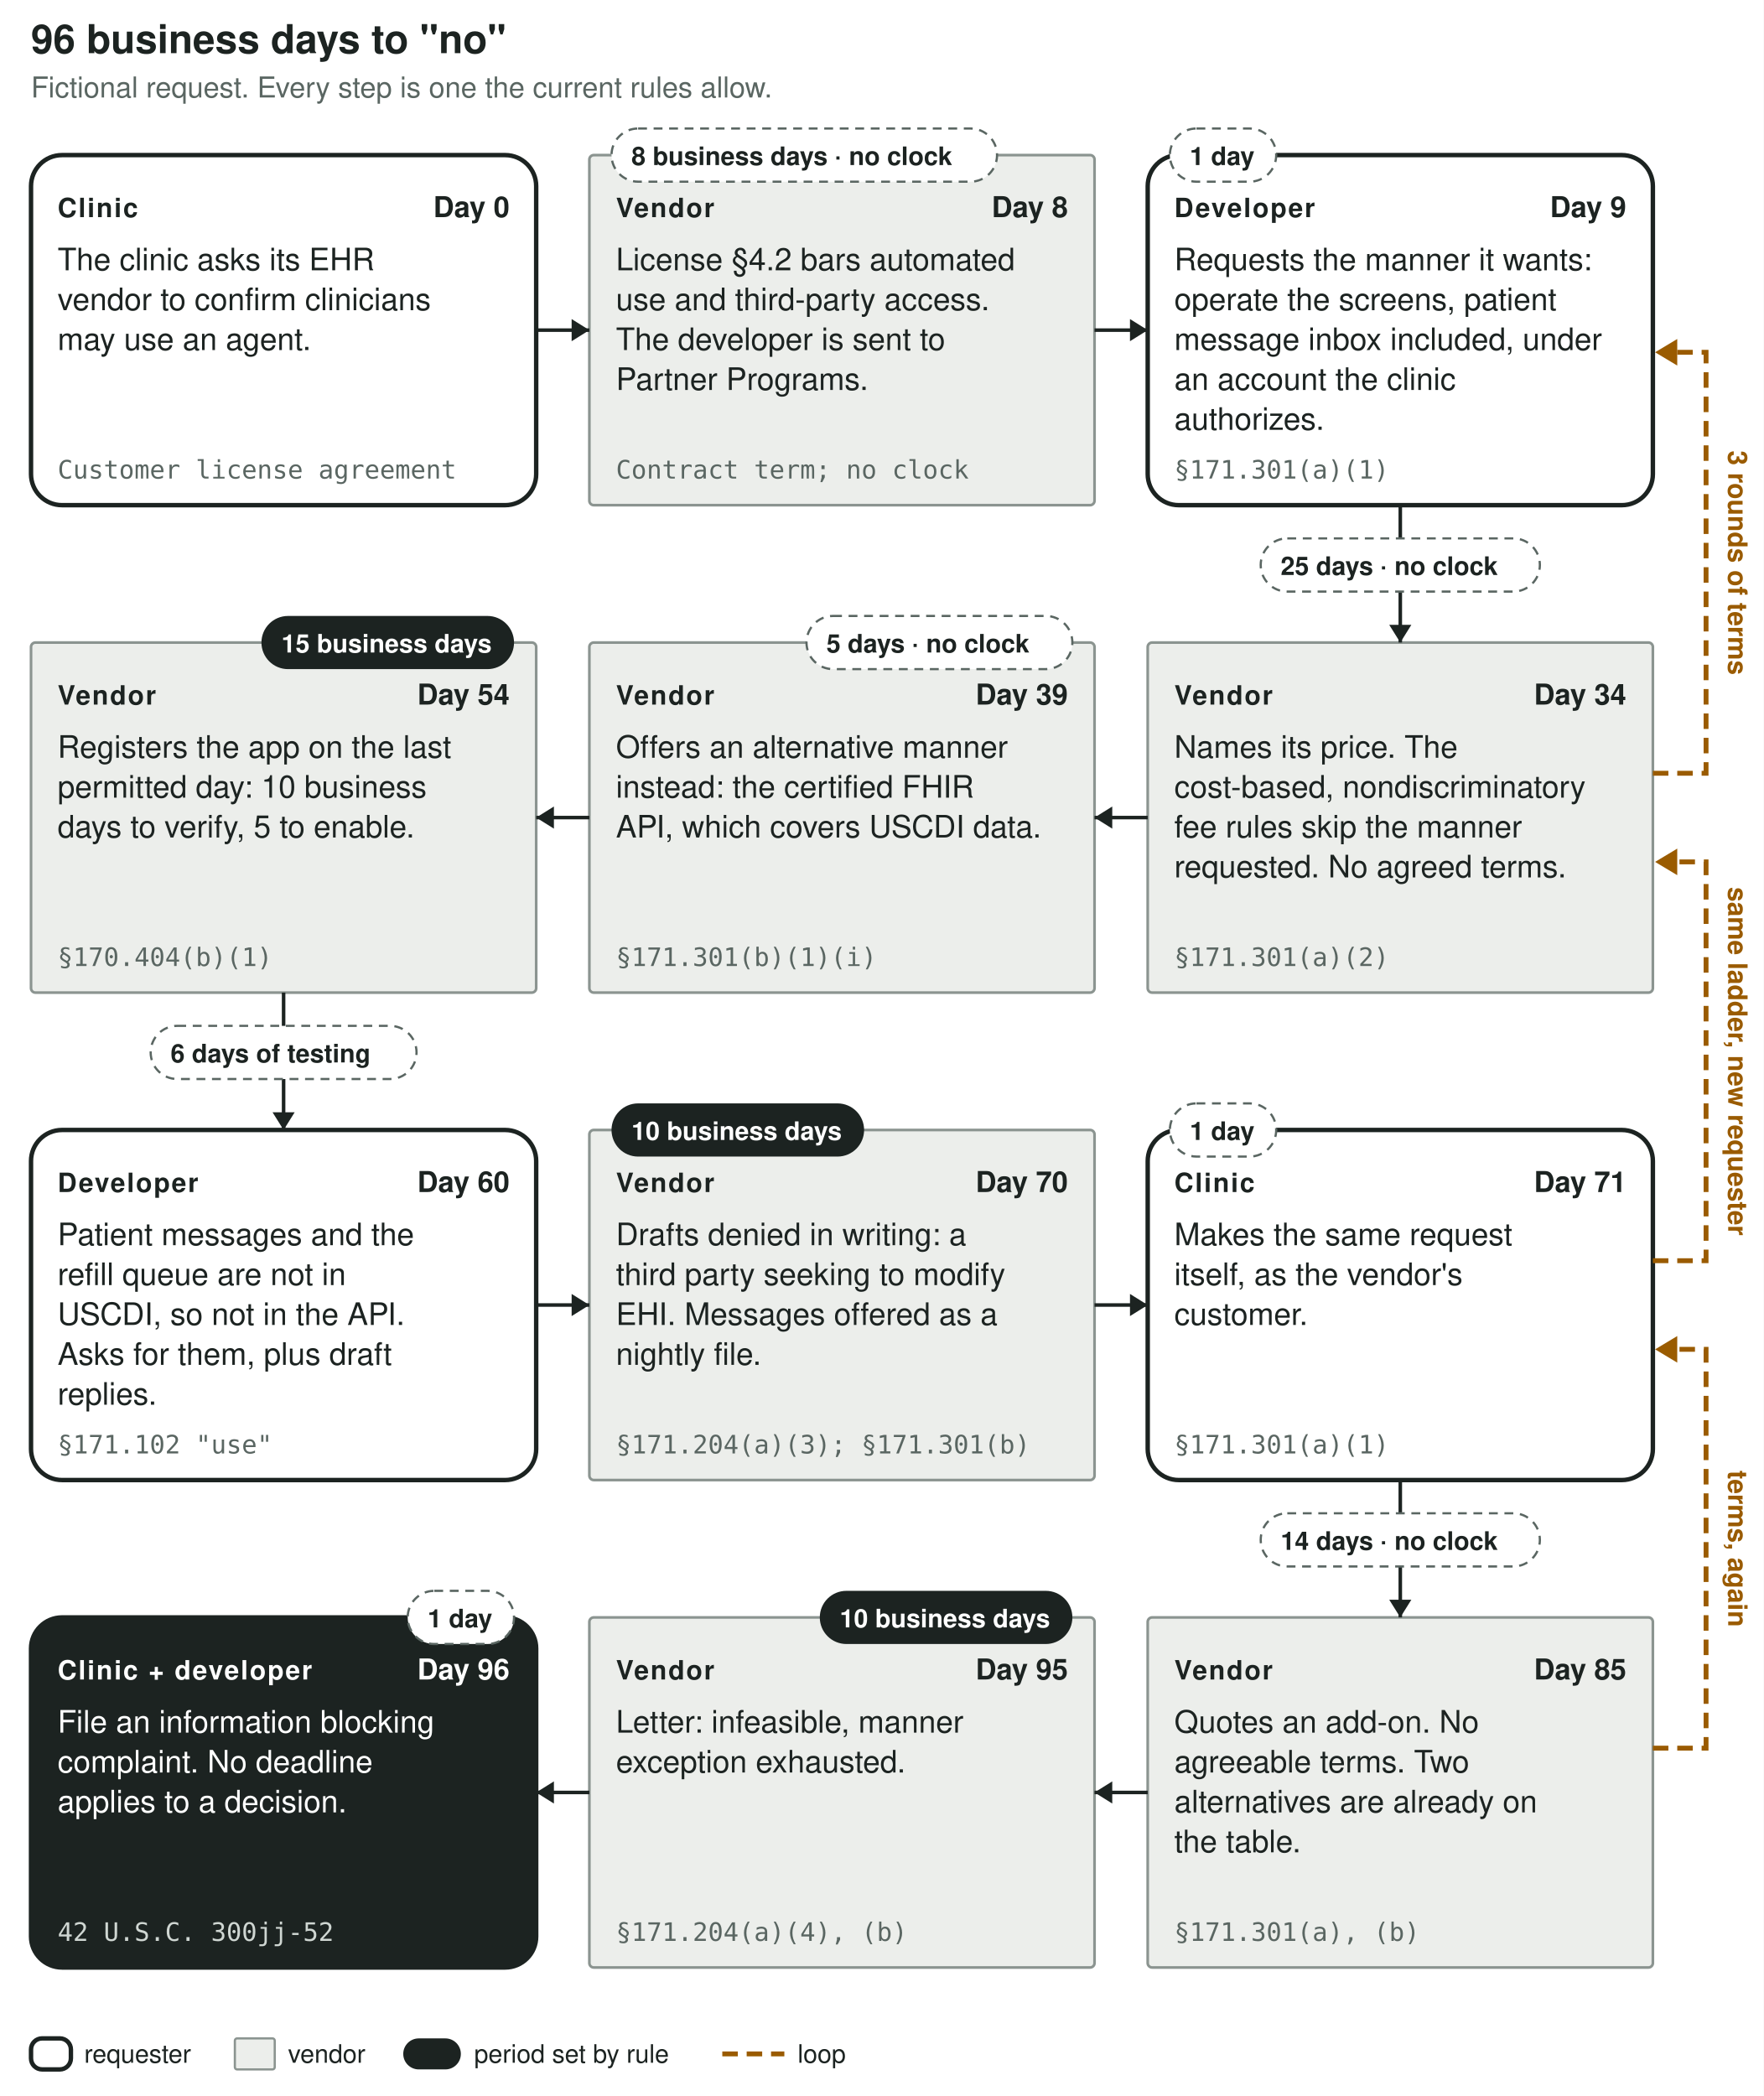
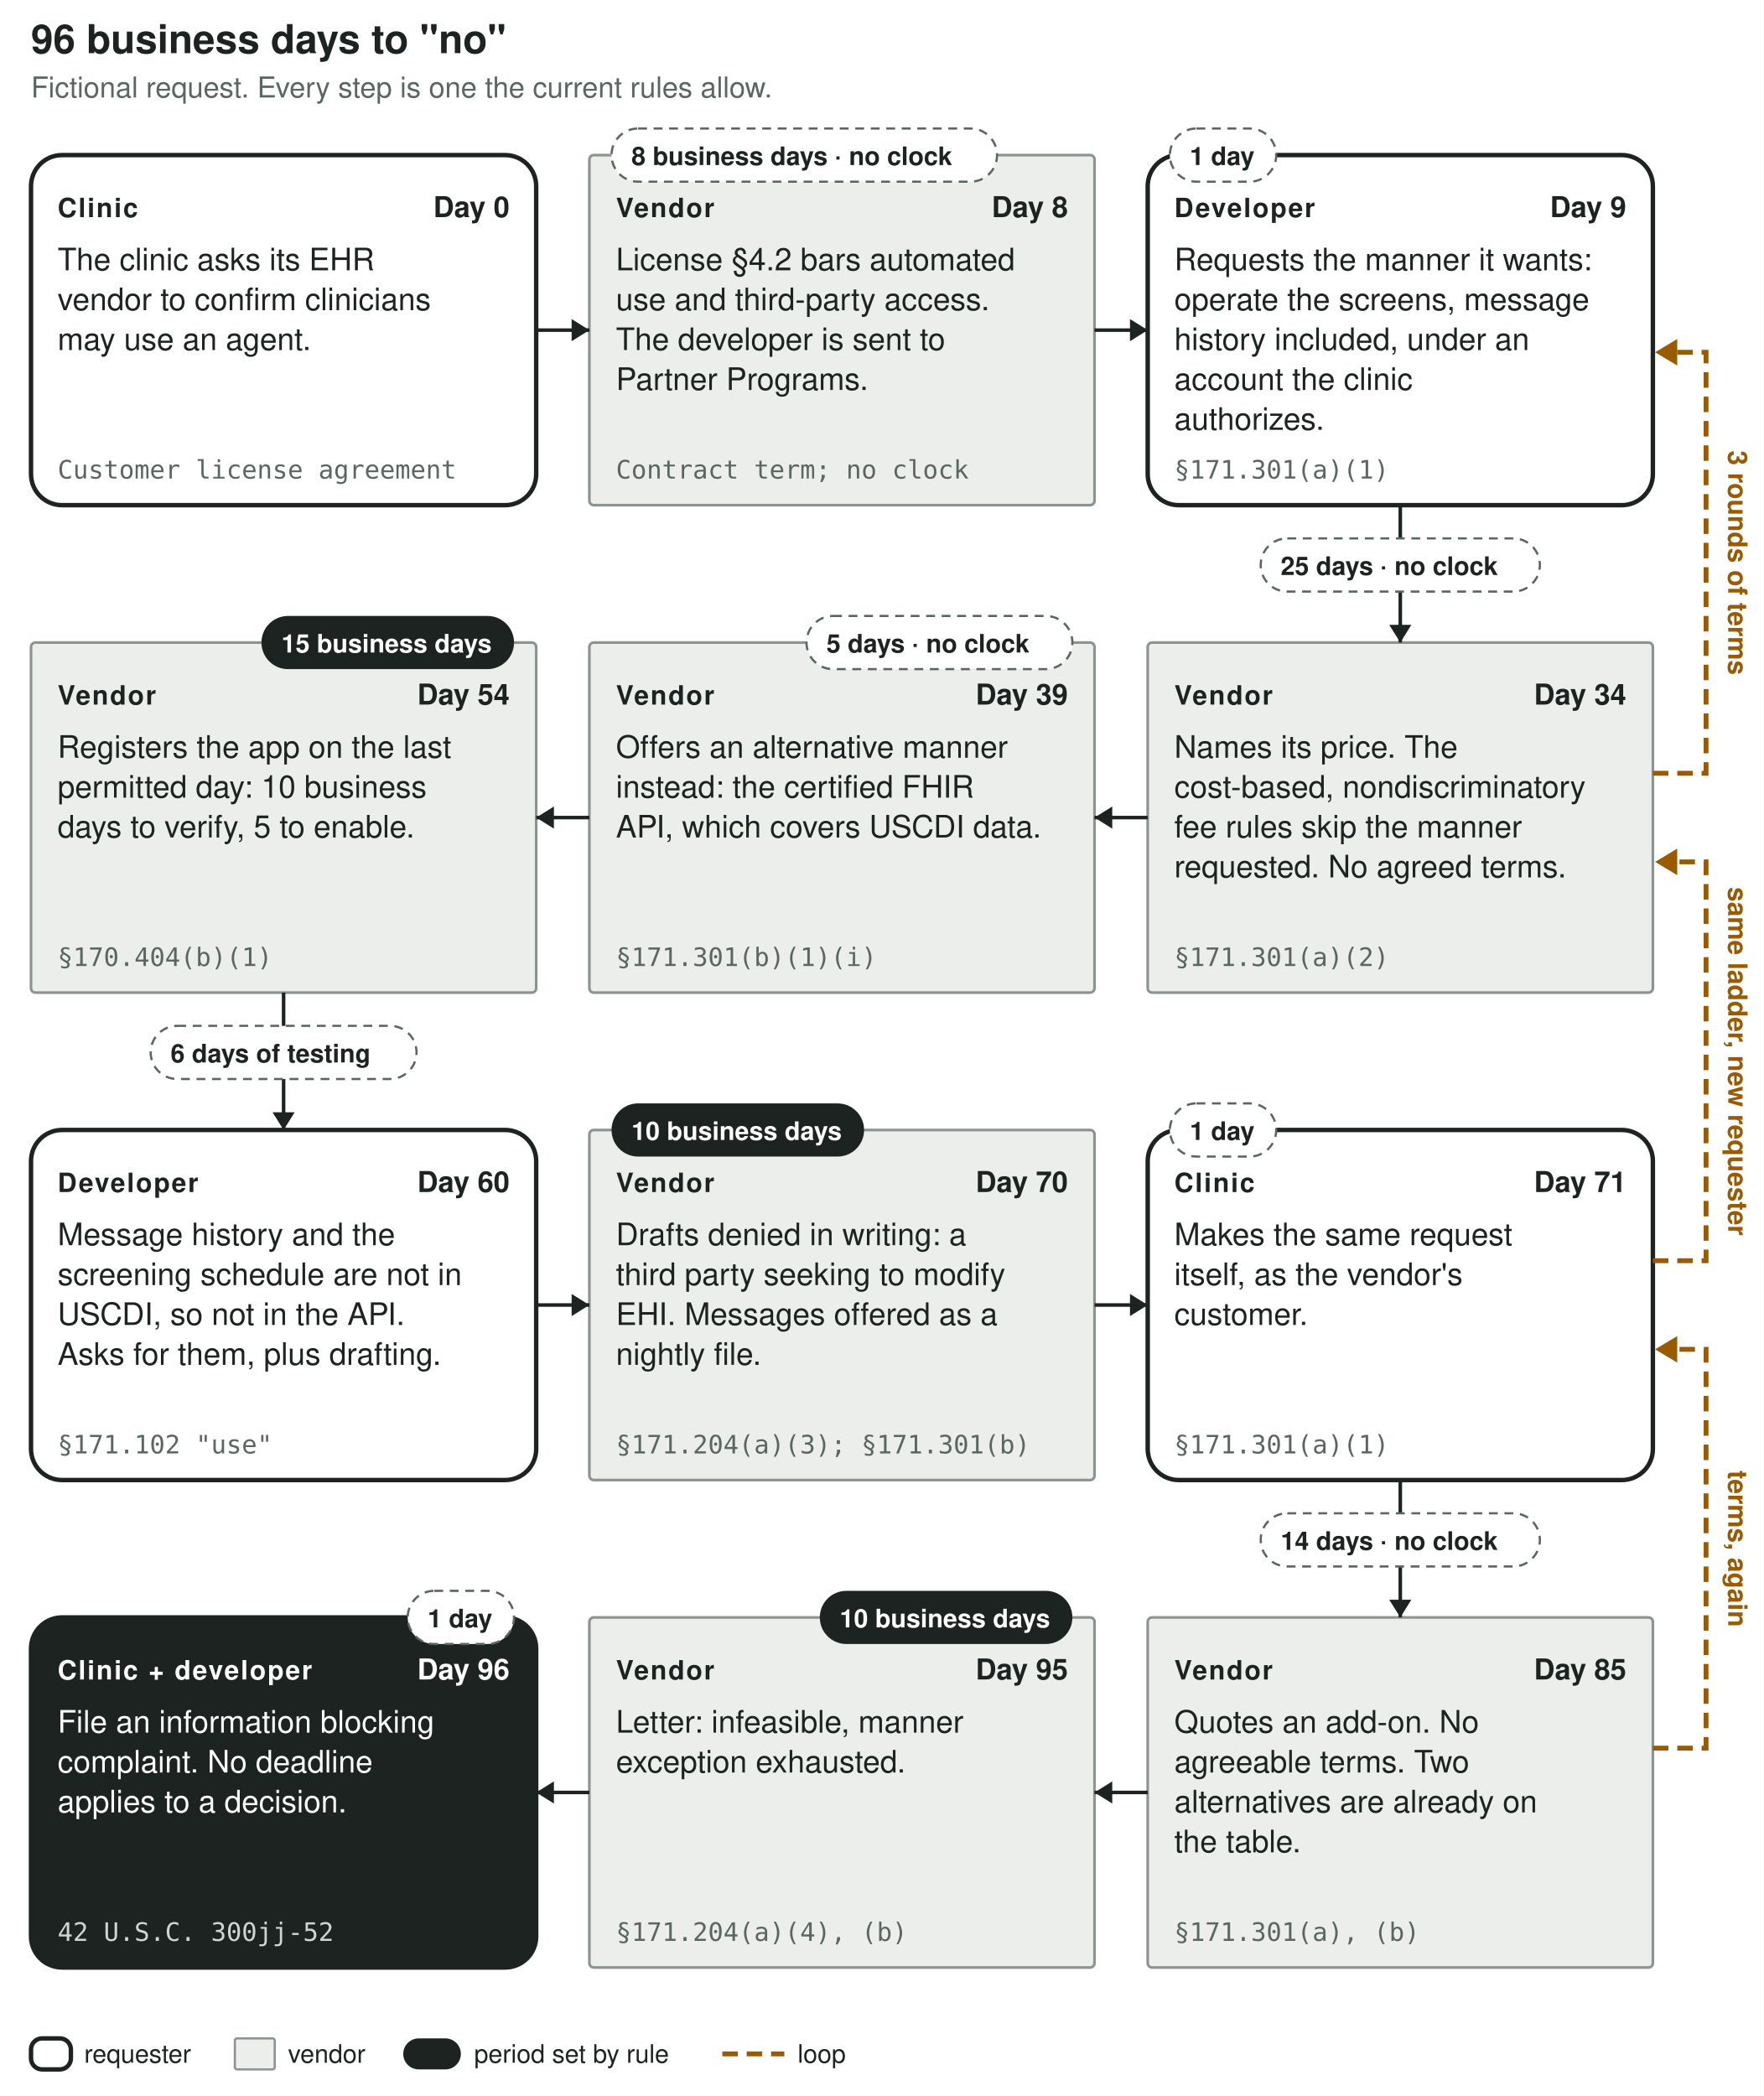
<svg xmlns="http://www.w3.org/2000/svg" viewBox="0 0 796 946" width="796" height="946" role="img" aria-label="Flow of a fictional request to let an agent operate an EHR: twelve steps over 96 business days, with three loops, ending in a complaint">
  <style>
text{font-family:"Atkinson Hyperlegible",system-ui,-apple-system,"Segoe UI",Helvetica,Arial,sans-serif}
.title{font-size:18px;font-weight:700;fill:#1c2321}
.sub{font-size:13px;fill:#5a6662}
.who{font-size:12px;font-weight:700;letter-spacing:.06em;text-transform:uppercase}
.day{font-size:13px;font-weight:700}
.body{font-size:14px}
.cfr{font-size:11.5px;font-family:ui-monospace,"SFMono-Regular",Menlo,monospace}
.lab{font-size:11.5px;font-weight:600}
.loop{font-size:12px;font-weight:700}
.leg{font-size:11.5px;fill:#1c2321}
</style>
  <rect width="100%" height="100%" fill="#ffffff" />
  <text x="14" y="24" class="title">96 business days to "no"</text>
  <text x="14" y="44" class="sub">Fictional request. Every step is one the current rules allow.</text>
  <rect x="14" y="70" width="228" height="158" rx="14" fill="#ffffff" stroke="#1c2321" stroke-width="2" />
  <text x="26" y="98" class="who" fill="#1c2321">Clinic</text>
  <text x="230" y="98" class="day" text-anchor="end" fill="#1c2321">Day 0</text>
  <text x="26" y="122" class="body" fill="#1c2321">The clinic asks its EHR</text>
  <text x="26" y="140" class="body" fill="#1c2321">vendor to confirm clinicians</text>
  <text x="26" y="158" class="body" fill="#1c2321">may use an agent.</text>
  <text x="26" y="216" class="cfr" fill="#5a6662">Customer license agreement</text>
  <rect x="266" y="70" width="228" height="158" rx="2" fill="#eceeeb" stroke="#8b9490" stroke-width="1.2" />
  <text x="278" y="98" class="who" fill="#1c2321">Vendor</text>
  <text x="482" y="98" class="day" text-anchor="end" fill="#1c2321">Day 8</text>
  <text x="278" y="122" class="body" fill="#1c2321">License §4.2 bars automated</text>
  <text x="278" y="140" class="body" fill="#1c2321">use and third-party access.</text>
  <text x="278" y="158" class="body" fill="#1c2321">The developer is sent to</text>
  <text x="278" y="176" class="body" fill="#1c2321">Partner Programs.</text>
  <text x="278" y="216" class="cfr" fill="#5a6662">Contract term; no clock</text>
  <rect x="518" y="70" width="228" height="158" rx="14" fill="#ffffff" stroke="#1c2321" stroke-width="2" />
  <text x="530" y="98" class="who" fill="#1c2321">Developer</text>
  <text x="734" y="98" class="day" text-anchor="end" fill="#1c2321">Day 9</text>
  <text x="530" y="122" class="body" fill="#1c2321">Requests the manner it wants:</text>
-   <text x="530" y="140" class="body" fill="#1c2321">operate the screens, patient</text>
-   <text x="530" y="158" class="body" fill="#1c2321">message inbox included, under</text>
-   <text x="530" y="176" class="body" fill="#1c2321">an account the clinic</text>
+   <text x="530" y="140" class="body" fill="#1c2321">operate the screens, message</text>
+   <text x="530" y="158" class="body" fill="#1c2321">history included, under an</text>
+   <text x="530" y="176" class="body" fill="#1c2321">account the clinic</text>
  <text x="530" y="194" class="body" fill="#1c2321">authorizes.</text>
  <text x="530" y="216" class="cfr" fill="#5a6662">§171.301(a)(1)</text>
  <rect x="518" y="290" width="228" height="158" rx="2" fill="#eceeeb" stroke="#8b9490" stroke-width="1.2" />
  <text x="530" y="318" class="who" fill="#1c2321">Vendor</text>
  <text x="734" y="318" class="day" text-anchor="end" fill="#1c2321">Day 34</text>
  <text x="530" y="342" class="body" fill="#1c2321">Names its price. The</text>
  <text x="530" y="360" class="body" fill="#1c2321">cost-based, nondiscriminatory</text>
  <text x="530" y="378" class="body" fill="#1c2321">fee rules skip the manner</text>
  <text x="530" y="396" class="body" fill="#1c2321">requested. No agreed terms.</text>
  <text x="530" y="436" class="cfr" fill="#5a6662">§171.301(a)(2)</text>
  <rect x="266" y="290" width="228" height="158" rx="2" fill="#eceeeb" stroke="#8b9490" stroke-width="1.2" />
  <text x="278" y="318" class="who" fill="#1c2321">Vendor</text>
  <text x="482" y="318" class="day" text-anchor="end" fill="#1c2321">Day 39</text>
  <text x="278" y="342" class="body" fill="#1c2321">Offers an alternative manner</text>
  <text x="278" y="360" class="body" fill="#1c2321">instead: the certified FHIR</text>
  <text x="278" y="378" class="body" fill="#1c2321">API, which covers USCDI data.</text>
  <text x="278" y="436" class="cfr" fill="#5a6662">§171.301(b)(1)(i)</text>
  <rect x="14" y="290" width="228" height="158" rx="2" fill="#eceeeb" stroke="#8b9490" stroke-width="1.2" />
  <text x="26" y="318" class="who" fill="#1c2321">Vendor</text>
  <text x="230" y="318" class="day" text-anchor="end" fill="#1c2321">Day 54</text>
  <text x="26" y="342" class="body" fill="#1c2321">Registers the app on the last</text>
  <text x="26" y="360" class="body" fill="#1c2321">permitted day: 10 business</text>
  <text x="26" y="378" class="body" fill="#1c2321">days to verify, 5 to enable.</text>
  <text x="26" y="436" class="cfr" fill="#5a6662">§170.404(b)(1)</text>
  <rect x="14" y="510" width="228" height="158" rx="14" fill="#ffffff" stroke="#1c2321" stroke-width="2" />
  <text x="26" y="538" class="who" fill="#1c2321">Developer</text>
  <text x="230" y="538" class="day" text-anchor="end" fill="#1c2321">Day 60</text>
-   <text x="26" y="562" class="body" fill="#1c2321">Patient messages and the</text>
-   <text x="26" y="580" class="body" fill="#1c2321">refill queue are not in</text>
+   <text x="26" y="562" class="body" fill="#1c2321">Message history and the</text>
+   <text x="26" y="580" class="body" fill="#1c2321">screening schedule are not in</text>
  <text x="26" y="598" class="body" fill="#1c2321">USCDI, so not in the API.</text>
-   <text x="26" y="616" class="body" fill="#1c2321">Asks for them, plus draft</text>
-   <text x="26" y="634" class="body" fill="#1c2321">replies.</text>
+   <text x="26" y="616" class="body" fill="#1c2321">Asks for them, plus drafting.</text>
  <text x="26" y="656" class="cfr" fill="#5a6662">§171.102 "use"</text>
  <rect x="266" y="510" width="228" height="158" rx="2" fill="#eceeeb" stroke="#8b9490" stroke-width="1.2" />
  <text x="278" y="538" class="who" fill="#1c2321">Vendor</text>
  <text x="482" y="538" class="day" text-anchor="end" fill="#1c2321">Day 70</text>
  <text x="278" y="562" class="body" fill="#1c2321">Drafts denied in writing: a</text>
  <text x="278" y="580" class="body" fill="#1c2321">third party seeking to modify</text>
  <text x="278" y="598" class="body" fill="#1c2321">EHI. Messages offered as a</text>
  <text x="278" y="616" class="body" fill="#1c2321">nightly file.</text>
  <text x="278" y="656" class="cfr" fill="#5a6662">§171.204(a)(3); §171.301(b)</text>
  <rect x="518" y="510" width="228" height="158" rx="14" fill="#ffffff" stroke="#1c2321" stroke-width="2" />
  <text x="530" y="538" class="who" fill="#1c2321">Clinic</text>
  <text x="734" y="538" class="day" text-anchor="end" fill="#1c2321">Day 71</text>
  <text x="530" y="562" class="body" fill="#1c2321">Makes the same request</text>
  <text x="530" y="580" class="body" fill="#1c2321">itself, as the vendor's</text>
  <text x="530" y="598" class="body" fill="#1c2321">customer.</text>
  <text x="530" y="656" class="cfr" fill="#5a6662">§171.301(a)(1)</text>
  <rect x="518" y="730" width="228" height="158" rx="2" fill="#eceeeb" stroke="#8b9490" stroke-width="1.2" />
  <text x="530" y="758" class="who" fill="#1c2321">Vendor</text>
  <text x="734" y="758" class="day" text-anchor="end" fill="#1c2321">Day 85</text>
  <text x="530" y="782" class="body" fill="#1c2321">Quotes an add-on. No</text>
  <text x="530" y="800" class="body" fill="#1c2321">agreeable terms. Two</text>
  <text x="530" y="818" class="body" fill="#1c2321">alternatives are already on</text>
  <text x="530" y="836" class="body" fill="#1c2321">the table.</text>
  <text x="530" y="876" class="cfr" fill="#5a6662">§171.301(a), (b)</text>
  <rect x="266" y="730" width="228" height="158" rx="2" fill="#eceeeb" stroke="#8b9490" stroke-width="1.2" />
  <text x="278" y="758" class="who" fill="#1c2321">Vendor</text>
  <text x="482" y="758" class="day" text-anchor="end" fill="#1c2321">Day 95</text>
  <text x="278" y="782" class="body" fill="#1c2321">Letter: infeasible, manner</text>
  <text x="278" y="800" class="body" fill="#1c2321">exception exhausted.</text>
  <text x="278" y="876" class="cfr" fill="#5a6662">§171.204(a)(4), (b)</text>
  <rect x="14" y="730" width="228" height="158" rx="14" fill="#1c2321" stroke="#1c2321" stroke-width="2" />
  <text x="26" y="758" class="who" fill="#fff">Clinic + developer</text>
  <text x="230" y="758" class="day" text-anchor="end" fill="#fff">Day 96</text>
  <text x="26" y="782" class="body" fill="#fff">File an information blocking</text>
  <text x="26" y="800" class="body" fill="#fff">complaint. No deadline</text>
  <text x="26" y="818" class="body" fill="#fff">applies to a decision.</text>
  <text x="26" y="876" class="cfr" fill="#cfd6d2">42 U.S.C. 300jj-52</text>
  <line x1="242" y1="149.0" x2="266" y2="149.0" stroke="#1c2321" stroke-width="1.6" />
  <path d="M258,144.0 L266,149.0 L258,154.0 Z" fill="#1c2321" />
  <line x1="494" y1="149.0" x2="518" y2="149.0" stroke="#1c2321" stroke-width="1.6" />
  <path d="M510,144.0 L518,149.0 L510,154.0 Z" fill="#1c2321" />
  <line x1="632.0" y1="228" x2="632.0" y2="290" stroke="#1c2321" stroke-width="1.6" />
  <path d="M627.0,282 L632.0,290 L637.0,282 Z" fill="#1c2321" />
  <line x1="518" y1="369.0" x2="494" y2="369.0" stroke="#1c2321" stroke-width="1.6" />
  <path d="M502,364.0 L494,369.0 L502,374.0 Z" fill="#1c2321" />
  <line x1="266" y1="369.0" x2="242" y2="369.0" stroke="#1c2321" stroke-width="1.6" />
  <path d="M250,364.0 L242,369.0 L250,374.0 Z" fill="#1c2321" />
  <line x1="128.0" y1="448" x2="128.0" y2="510" stroke="#1c2321" stroke-width="1.6" />
  <path d="M123.0,502 L128.0,510 L133.0,502 Z" fill="#1c2321" />
  <line x1="242" y1="589.0" x2="266" y2="589.0" stroke="#1c2321" stroke-width="1.6" />
  <path d="M258,584.0 L266,589.0 L258,594.0 Z" fill="#1c2321" />
  <line x1="494" y1="589.0" x2="518" y2="589.0" stroke="#1c2321" stroke-width="1.6" />
  <path d="M510,584.0 L518,589.0 L510,594.0 Z" fill="#1c2321" />
  <line x1="632.0" y1="668" x2="632.0" y2="730" stroke="#1c2321" stroke-width="1.6" />
  <path d="M627.0,722 L632.0,730 L637.0,722 Z" fill="#1c2321" />
  <line x1="518" y1="809.0" x2="494" y2="809.0" stroke="#1c2321" stroke-width="1.6" />
  <path d="M502,804.0 L494,809.0 L502,814.0 Z" fill="#1c2321" />
  <line x1="266" y1="809.0" x2="242" y2="809.0" stroke="#1c2321" stroke-width="1.6" />
  <path d="M250,804.0 L242,809.0 L250,814.0 Z" fill="#1c2321" />
  <path d="M746,349.0 H770 V159.0 H756" fill="none" stroke="#9a5b00" stroke-width="2.2" stroke-dasharray="7 4" />
  <path d="M757,153.0 L747,159.0 L757,165.0 Z" fill="#9a5b00" />
  <text transform="translate(780,254.0) rotate(90)" text-anchor="middle" class="loop" fill="#9a5b00">3 rounds of terms</text>
  <path d="M746,569.0 H770 V389.0 H756" fill="none" stroke="#9a5b00" stroke-width="2.2" stroke-dasharray="7 4" />
  <path d="M757,383.0 L747,389.0 L757,395.0 Z" fill="#9a5b00" />
  <text transform="translate(780,479.0) rotate(90)" text-anchor="middle" class="loop" fill="#9a5b00">same ladder, new requester</text>
  <path d="M746,789.0 H770 V609.0 H756" fill="none" stroke="#9a5b00" stroke-width="2.2" stroke-dasharray="7 4" />
  <path d="M757,603.0 L747,609.0 L757,615.0 Z" fill="#9a5b00" />
  <text transform="translate(780,699.0) rotate(90)" text-anchor="middle" class="loop" fill="#9a5b00">terms, again</text>
  <rect x="276" y="58" width="174.0" height="24" rx="12" fill="#fff" stroke="#5a6662" stroke-dasharray="4 3" />
  <text x="285" y="74.5" class="lab" fill="#1c2321">8 business days · no clock</text>
  <rect x="528" y="58" width="48.0" height="24" rx="12" fill="#fff" stroke="#5a6662" stroke-dasharray="4 3" />
  <text x="537" y="74.5" class="lab" fill="#1c2321">1 day</text>
  <rect x="569.0" y="243.0" width="126.0" height="24" rx="12" fill="#fff" stroke="#5a6662" stroke-dasharray="4 3" />
  <text x="578.0" y="259.5" class="lab" fill="#1c2321">25 days · no clock</text>
  <rect x="364.0" y="278" width="120.0" height="24" rx="12" fill="#fff" stroke="#5a6662" stroke-dasharray="4 3" />
  <text x="373.0" y="294.5" class="lab" fill="#1c2321">5 days · no clock</text>
  <rect x="118.0" y="278" width="114.0" height="24" rx="12" fill="#1c2321" />
  <text x="127.0" y="294.5" class="lab" fill="#fff">15 business days</text>
  <rect x="68.0" y="463.0" width="120.0" height="24" rx="12" fill="#fff" stroke="#5a6662" stroke-dasharray="4 3" />
  <text x="77.0" y="479.5" class="lab" fill="#1c2321">6 days of testing</text>
  <rect x="276" y="498" width="114.0" height="24" rx="12" fill="#1c2321" />
  <text x="285" y="514.5" class="lab" fill="#fff">10 business days</text>
  <rect x="528" y="498" width="48.0" height="24" rx="12" fill="#fff" stroke="#5a6662" stroke-dasharray="4 3" />
  <text x="537" y="514.5" class="lab" fill="#1c2321">1 day</text>
  <rect x="569.0" y="683.0" width="126.0" height="24" rx="12" fill="#fff" stroke="#5a6662" stroke-dasharray="4 3" />
  <text x="578.0" y="699.5" class="lab" fill="#1c2321">14 days · no clock</text>
  <rect x="370.0" y="718" width="114.0" height="24" rx="12" fill="#1c2321" />
  <text x="379.0" y="734.5" class="lab" fill="#fff">10 business days</text>
  <rect x="184.0" y="718" width="48.0" height="24" rx="12" fill="#fff" stroke="#5a6662" stroke-dasharray="4 3" />
  <text x="193.0" y="734.5" class="lab" fill="#1c2321">1 day</text>
  <rect x="14" y="920" width="18" height="14" rx="5" fill="#fff" stroke="#1c2321" stroke-width="2" />
  <text x="38" y="931" class="leg">requester</text>
  <rect x="106" y="920" width="18" height="14" rx="1" fill="#eceeeb" stroke="#8b9490" />
  <text x="130" y="931" class="leg">vendor</text>
  <rect x="182" y="920" width="26" height="14" rx="7" fill="#1c2321" />
  <text x="214" y="931" class="leg">period set by rule</text>
  <line x1="326" y1="927" x2="354" y2="927" stroke="#9a5b00" stroke-width="2.2" stroke-dasharray="7 4" />
  <text x="360" y="931" class="leg">loop</text>
</svg>
